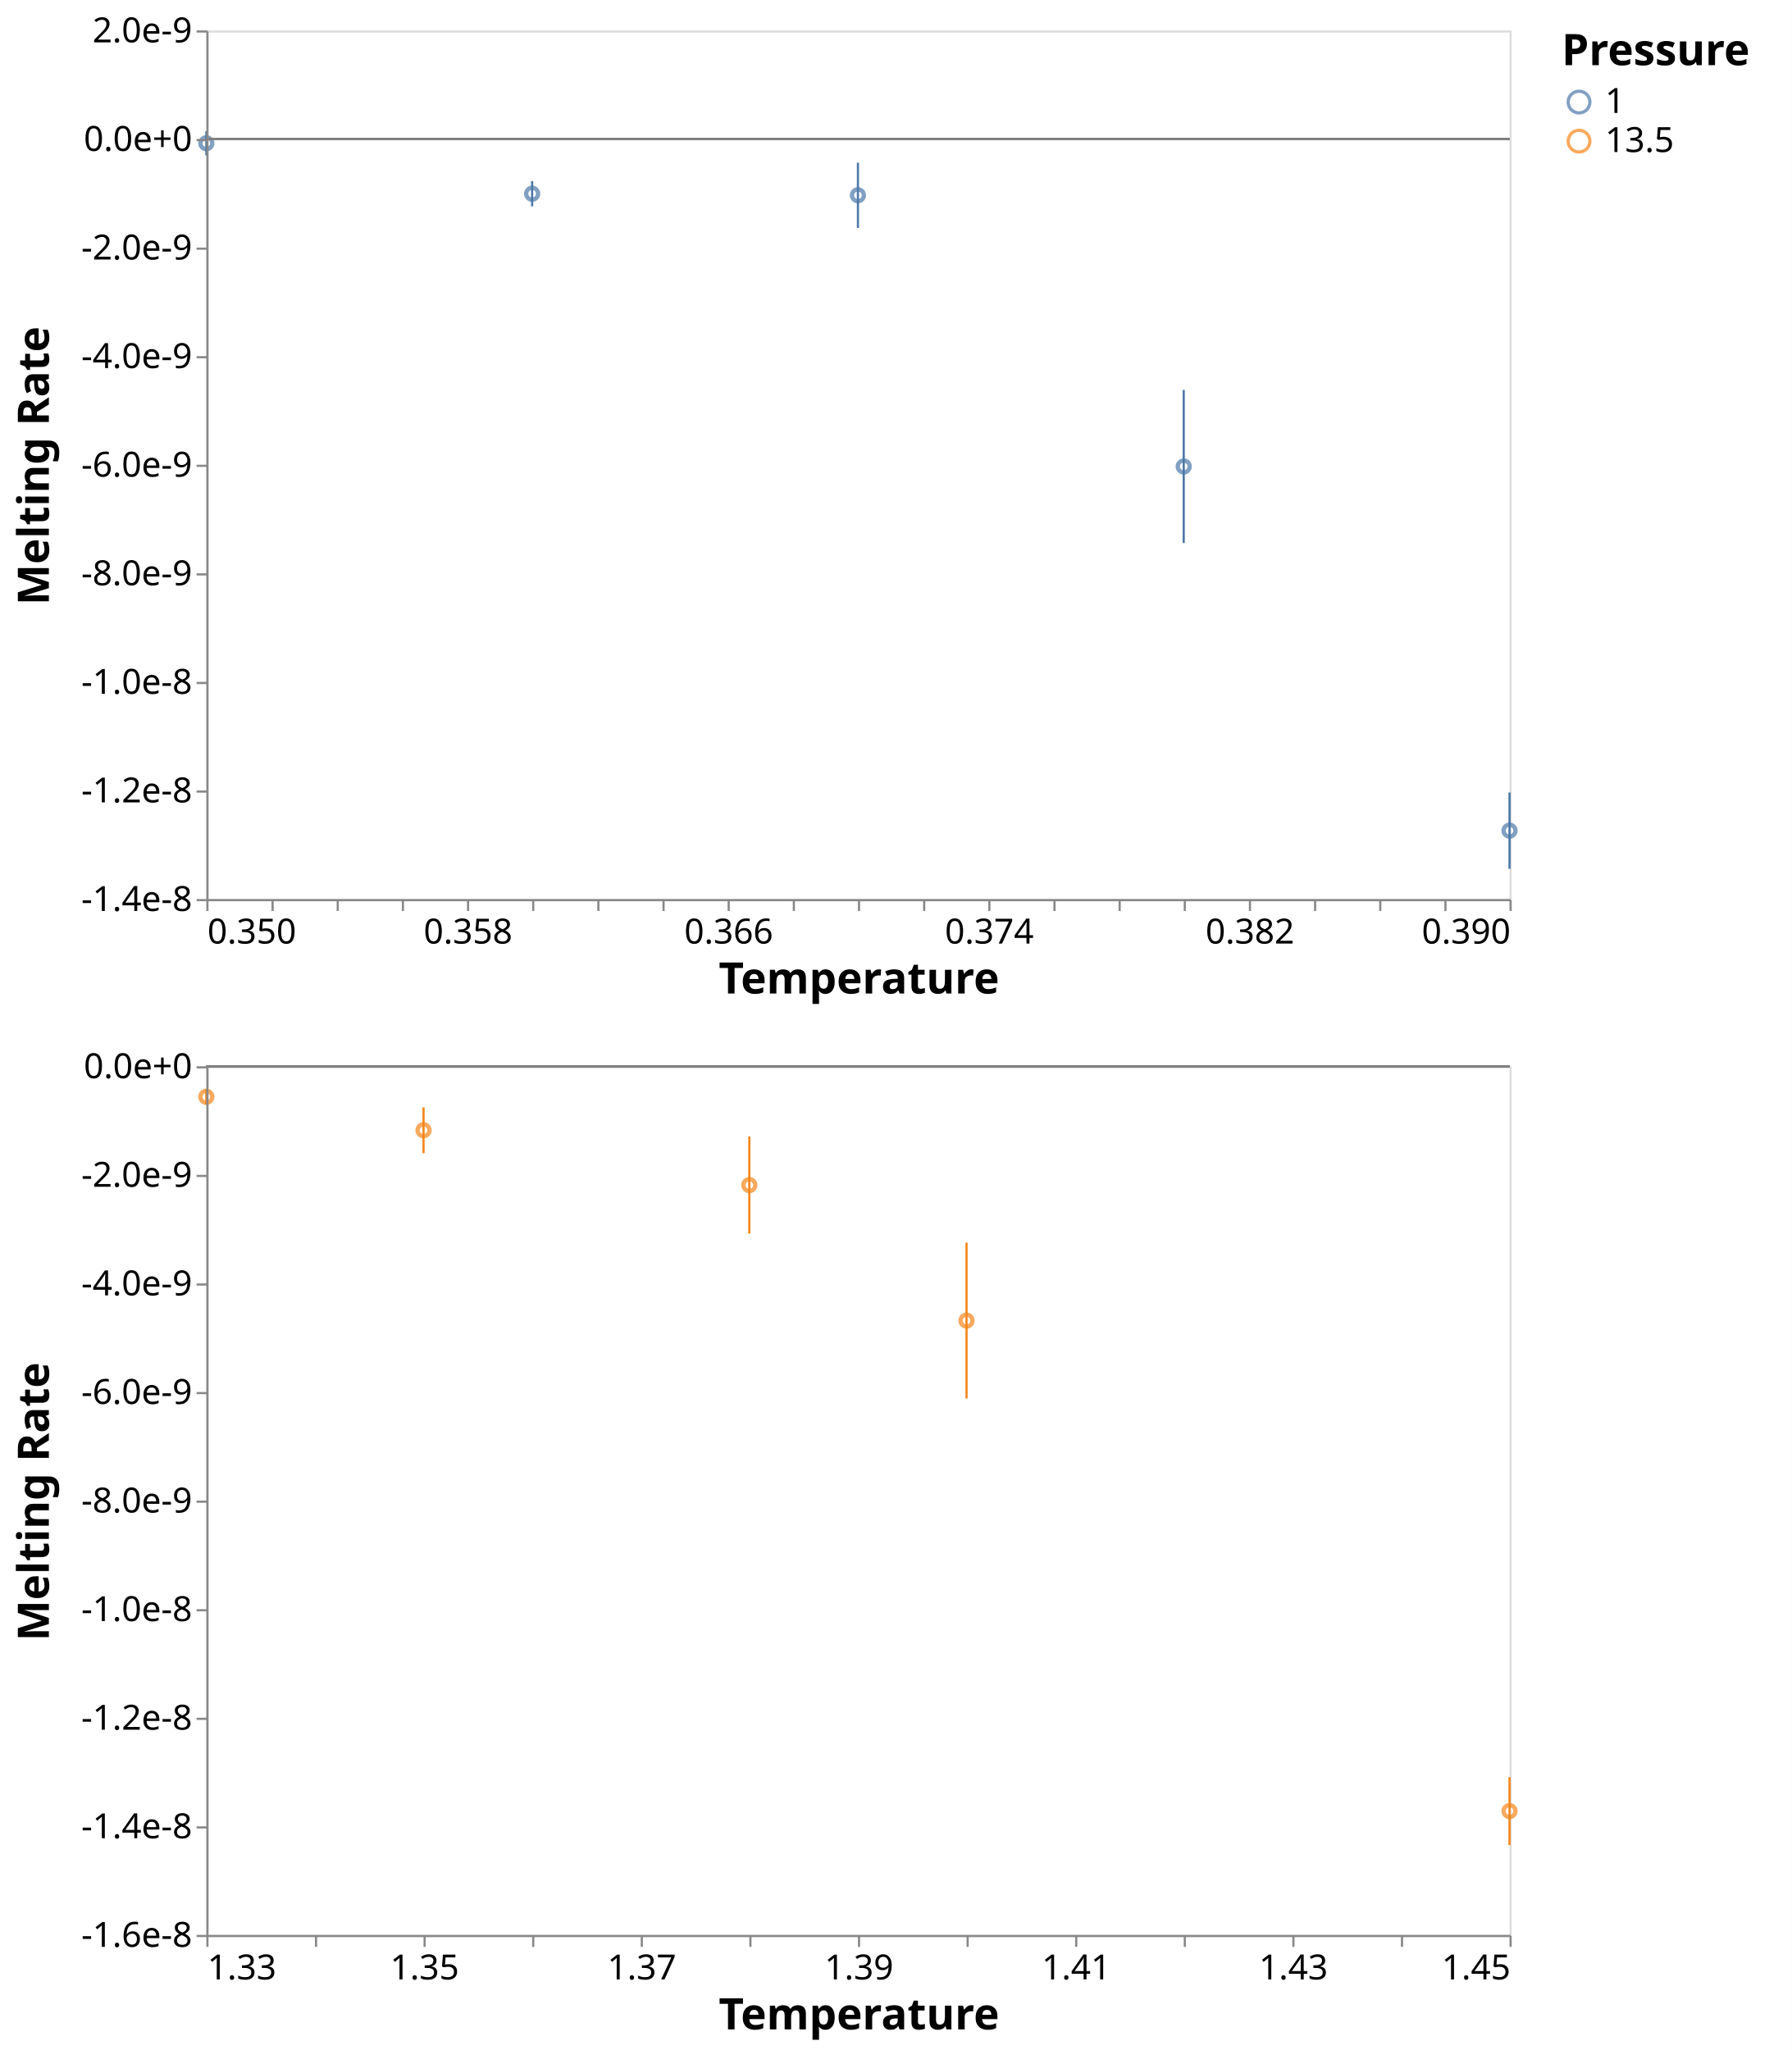
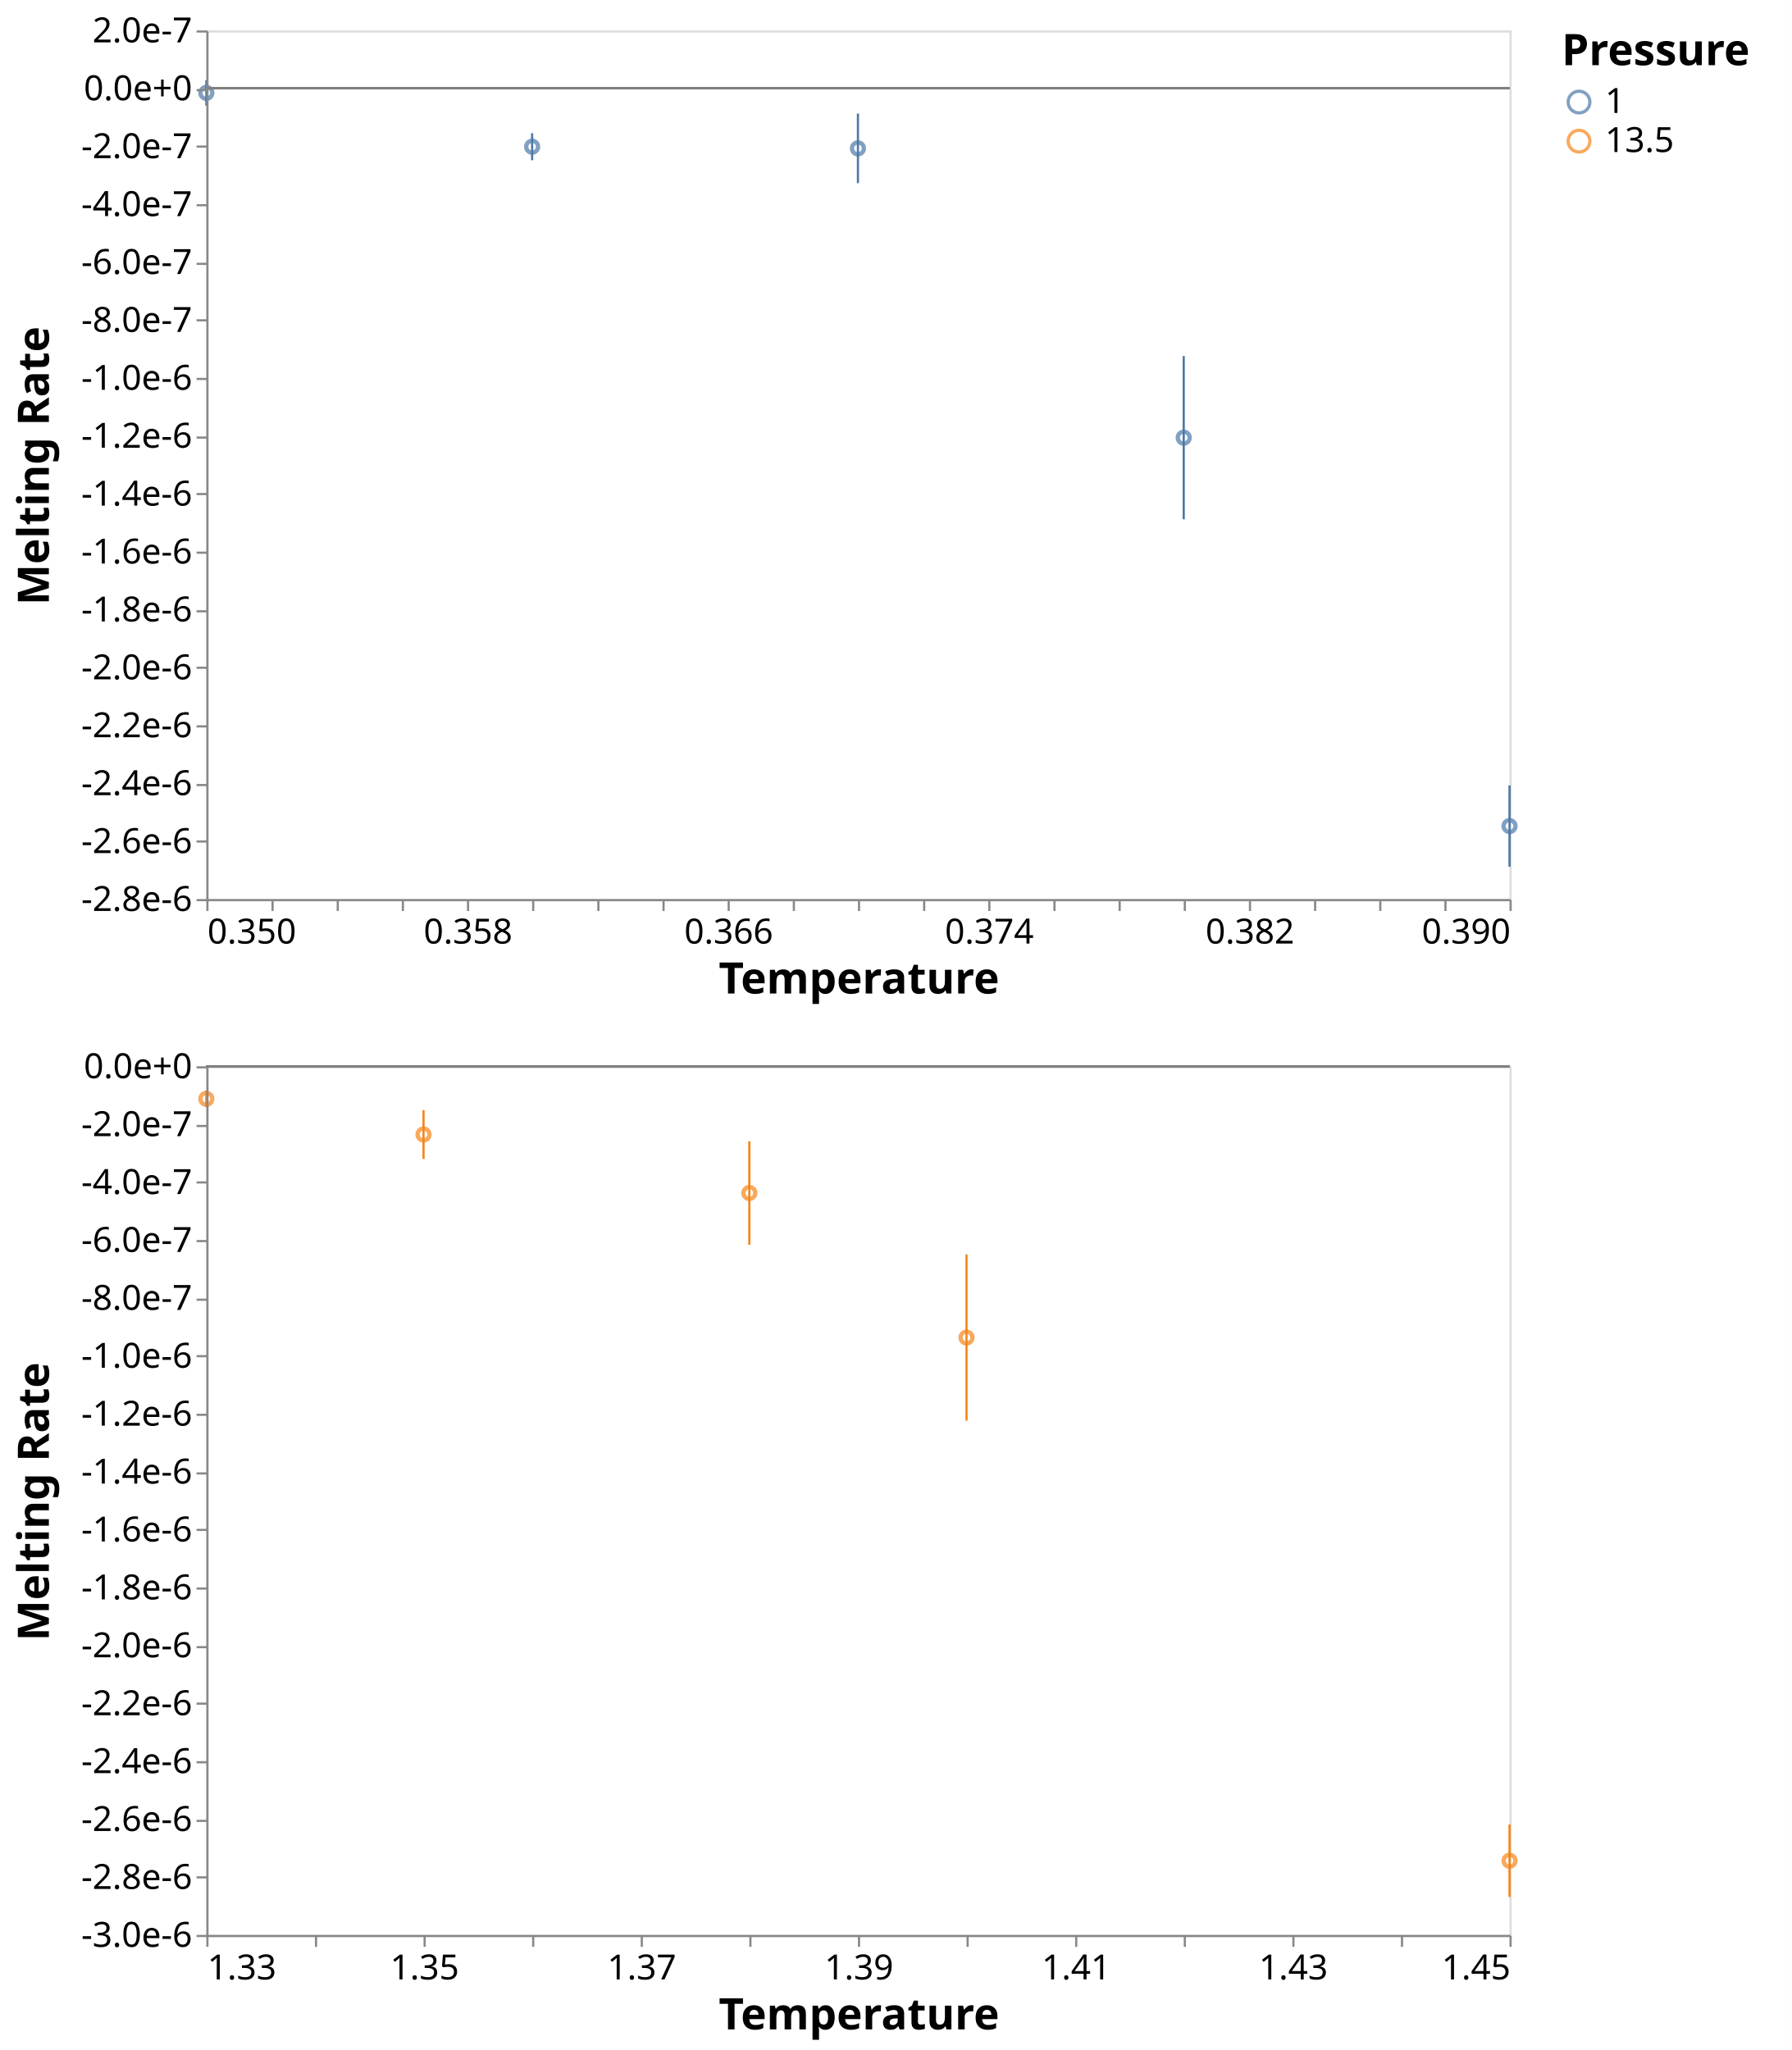
<svg xmlns="http://www.w3.org/2000/svg" class="marks" width="825" height="944" viewBox="0 0 825 944" version="1.1">
  <rect width="825" height="944" style="fill: white;" />
  <g transform="translate(95,14)">
    <g class="mark-group role-frame root">
      <g transform="translate(0,0)">
        <path class="background" d="M0,0h600v0h-600Z" style="fill: none;" />
        <g>
          <g class="mark-group role-scope concat_0_group">
            <g transform="translate(0,0)">
              <path class="background" d="M0.5,0.5h600v400h-600Z" style="fill: none; stroke: #ddd;" />
              <g>
                <g class="mark-symbol role-mark concat_0_layer_0_layer_0_marks">
-                   <path transform="translate(0,51.96238)" d="M2.739,0A2.739,2.739,0,1,1,-2.739,0A2.739,2.739,0,1,1,2.739,0" style="fill: none; stroke: #4c78a8; stroke-width: 2; opacity: 0.7;" />
-                   <path transform="translate(150,75.21216)" d="M2.739,0A2.739,2.739,0,1,1,-2.739,0A2.739,2.739,0,1,1,2.739,0" style="fill: none; stroke: #4c78a8; stroke-width: 2; opacity: 0.7;" />
-                   <path transform="translate(300,75.92134)" d="M2.739,0A2.739,2.739,0,1,1,-2.739,0A2.739,2.739,0,1,1,2.739,0" style="fill: none; stroke: #4c78a8; stroke-width: 2; opacity: 0.7;" />
-                   <path transform="translate(450,200.8178)" d="M2.739,0A2.739,2.739,0,1,1,-2.739,0A2.739,2.739,0,1,1,2.739,0" style="fill: none; stroke: #4c78a8; stroke-width: 2; opacity: 0.7;" />
-                   <path transform="translate(600,368.4987)" d="M2.739,0A2.739,2.739,0,1,1,-2.739,0A2.739,2.739,0,1,1,2.739,0" style="fill: none; stroke: #4c78a8; stroke-width: 2; opacity: 0.7;" />
+                   <path transform="translate(0,28.75988)" d="M2.739,0A2.739,2.739,0,1,1,-2.739,0A2.739,2.739,0,1,1,2.739,0" style="fill: none; stroke: #4c78a8; stroke-width: 2; opacity: 0.7;" />
+                   <path transform="translate(150,53.55964)" d="M2.739,0A2.739,2.739,0,1,1,-2.739,0A2.739,2.739,0,1,1,2.739,0" style="fill: none; stroke: #4c78a8; stroke-width: 2; opacity: 0.7;" />
+                   <path transform="translate(300,54.3161)" d="M2.739,0A2.739,2.739,0,1,1,-2.739,0A2.739,2.739,0,1,1,2.739,0" style="fill: none; stroke: #4c78a8; stroke-width: 2; opacity: 0.7;" />
+                   <path transform="translate(450,187.5389)" d="M2.739,0A2.739,2.739,0,1,1,-2.739,0A2.739,2.739,0,1,1,2.739,0" style="fill: none; stroke: #4c78a8; stroke-width: 2; opacity: 0.7;" />
+                   <path transform="translate(600,366.3986)" d="M2.739,0A2.739,2.739,0,1,1,-2.739,0A2.739,2.739,0,1,1,2.739,0" style="fill: none; stroke: #4c78a8; stroke-width: 2; opacity: 0.7;" />
                </g>
                <g class="mark-rule role-mark concat_0_layer_0_layer_1_marks">
-                   <line transform="translate(0,57.49983)" x2="0" y2="-11.075" style="fill: none; stroke: #4c78a8;" />
-                   <line transform="translate(150,81.04032)" x2="0" y2="-11.656" style="fill: none; stroke: #4c78a8;" />
-                   <line transform="translate(300,90.94197)" x2="0" y2="-30.041" style="fill: none; stroke: #4c78a8;" />
-                   <line transform="translate(450,236.063)" x2="0" y2="-70.49" style="fill: none; stroke: #4c78a8;" />
-                   <line transform="translate(600,386.0578)" x2="0" y2="-35.118" style="fill: none; stroke: #4c78a8;" />
+                   <line transform="translate(0,34.66648)" x2="0" y2="-11.813" style="fill: none; stroke: #4c78a8;" />
+                   <line transform="translate(150,59.77634)" x2="0" y2="-12.433" style="fill: none; stroke: #4c78a8;" />
+                   <line transform="translate(300,70.3381)" x2="0" y2="-32.044" style="fill: none; stroke: #4c78a8;" />
+                   <line transform="translate(450,225.1339)" x2="0" y2="-75.19" style="fill: none; stroke: #4c78a8;" />
+                   <line transform="translate(600,385.1283)" x2="0" y2="-37.459" style="fill: none; stroke: #4c78a8;" />
                </g>
                <g class="mark-rule role-mark concat_0_layer_1_marks">
-                   <line transform="translate(0,50)" x2="600" y2="0" style="fill: none; stroke: grey;" />
-                   <line transform="translate(0,50)" x2="600" y2="0" style="fill: none; stroke: grey;" />
-                   <line transform="translate(0,50)" x2="600" y2="0" style="fill: none; stroke: grey;" />
-                   <line transform="translate(0,50)" x2="600" y2="0" style="fill: none; stroke: grey;" />
-                   <line transform="translate(0,50)" x2="600" y2="0" style="fill: none; stroke: grey;" />
+                   <line transform="translate(0,26.66667)" x2="600" y2="0" style="fill: none; stroke: grey;" />
+                   <line transform="translate(0,26.66667)" x2="600" y2="0" style="fill: none; stroke: grey;" />
+                   <line transform="translate(0,26.66667)" x2="600" y2="0" style="fill: none; stroke: grey;" />
+                   <line transform="translate(0,26.66667)" x2="600" y2="0" style="fill: none; stroke: grey;" />
+                   <line transform="translate(0,26.66667)" x2="600" y2="0" style="fill: none; stroke: grey;" />
                </g>
                <g class="mark-group role-axis">
                  <g transform="translate(0.5,400.5)">
                    <path class="background" d="M0,0h0v0h0Z" style="pointer-events: none; fill: none;" />
                    <g>
                      <g class="mark-rule role-axis-tick" style="pointer-events: none;">
                        <line transform="translate(0,0)" x2="0" y2="5" style="fill: none; stroke: #888; stroke-width: 1; opacity: 1;" />
                        <line transform="translate(30,0)" x2="0" y2="5" style="fill: none; stroke: #888; stroke-width: 1; opacity: 1;" />
                        <line transform="translate(60,0)" x2="0" y2="5" style="fill: none; stroke: #888; stroke-width: 1; opacity: 1;" />
                        <line transform="translate(90,0)" x2="0" y2="5" style="fill: none; stroke: #888; stroke-width: 1; opacity: 1;" />
                        <line transform="translate(120,0)" x2="0" y2="5" style="fill: none; stroke: #888; stroke-width: 1; opacity: 1;" />
                        <line transform="translate(150,0)" x2="0" y2="5" style="fill: none; stroke: #888; stroke-width: 1; opacity: 1;" />
                        <line transform="translate(180,0)" x2="0" y2="5" style="fill: none; stroke: #888; stroke-width: 1; opacity: 1;" />
                        <line transform="translate(210,0)" x2="0" y2="5" style="fill: none; stroke: #888; stroke-width: 1; opacity: 1;" />
                        <line transform="translate(240,0)" x2="0" y2="5" style="fill: none; stroke: #888; stroke-width: 1; opacity: 1;" />
                        <line transform="translate(270,0)" x2="0" y2="5" style="fill: none; stroke: #888; stroke-width: 1; opacity: 1;" />
                        <line transform="translate(300,0)" x2="0" y2="5" style="fill: none; stroke: #888; stroke-width: 1; opacity: 1;" />
                        <line transform="translate(330,0)" x2="0" y2="5" style="fill: none; stroke: #888; stroke-width: 1; opacity: 1;" />
                        <line transform="translate(360,0)" x2="0" y2="5" style="fill: none; stroke: #888; stroke-width: 1; opacity: 1;" />
                        <line transform="translate(390,0)" x2="0" y2="5" style="fill: none; stroke: #888; stroke-width: 1; opacity: 1;" />
                        <line transform="translate(420,0)" x2="0" y2="5" style="fill: none; stroke: #888; stroke-width: 1; opacity: 1;" />
                        <line transform="translate(450,0)" x2="0" y2="5" style="fill: none; stroke: #888; stroke-width: 1; opacity: 1;" />
                        <line transform="translate(480,0)" x2="0" y2="5" style="fill: none; stroke: #888; stroke-width: 1; opacity: 1;" />
                        <line transform="translate(510,0)" x2="0" y2="5" style="fill: none; stroke: #888; stroke-width: 1; opacity: 1;" />
                        <line transform="translate(540,0)" x2="0" y2="5" style="fill: none; stroke: #888; stroke-width: 1; opacity: 1;" />
                        <line transform="translate(570,0)" x2="0" y2="5" style="fill: none; stroke: #888; stroke-width: 1; opacity: 1;" />
                        <line transform="translate(600,0)" x2="0" y2="5" style="fill: none; stroke: #888; stroke-width: 1; opacity: 1;" />
                      </g>
                      <g class="mark-text role-axis-label" style="pointer-events: none;">
                        <text text-anchor="start" transform="translate(0,20)" style="font-family: sans-serif; font-size: 16px; fill: #000; opacity: 1;">0.350</text>
                        <text text-anchor="middle" transform="translate(30,20)" style="font-family: sans-serif; font-size: 16px; fill: #000; opacity: 0;">0.352</text>
                        <text text-anchor="middle" transform="translate(60,20)" style="font-family: sans-serif; font-size: 16px; fill: #000; opacity: 0;">0.354</text>
                        <text text-anchor="middle" transform="translate(90,20)" style="font-family: sans-serif; font-size: 16px; fill: #000; opacity: 0;">0.356</text>
                        <text text-anchor="middle" transform="translate(120,20)" style="font-family: sans-serif; font-size: 16px; fill: #000; opacity: 1;">0.358</text>
                        <text text-anchor="middle" transform="translate(150,20)" style="font-family: sans-serif; font-size: 16px; fill: #000; opacity: 0;">0.360</text>
                        <text text-anchor="middle" transform="translate(180,20)" style="font-family: sans-serif; font-size: 16px; fill: #000; opacity: 0;">0.362</text>
                        <text text-anchor="middle" transform="translate(210,20)" style="font-family: sans-serif; font-size: 16px; fill: #000; opacity: 0;">0.364</text>
                        <text text-anchor="middle" transform="translate(240,20)" style="font-family: sans-serif; font-size: 16px; fill: #000; opacity: 1;">0.366</text>
                        <text text-anchor="middle" transform="translate(270,20)" style="font-family: sans-serif; font-size: 16px; fill: #000; opacity: 0;">0.368</text>
                        <text text-anchor="middle" transform="translate(300,20)" style="font-family: sans-serif; font-size: 16px; fill: #000; opacity: 0;">0.370</text>
                        <text text-anchor="middle" transform="translate(330,20)" style="font-family: sans-serif; font-size: 16px; fill: #000; opacity: 0;">0.372</text>
                        <text text-anchor="middle" transform="translate(360,20)" style="font-family: sans-serif; font-size: 16px; fill: #000; opacity: 1;">0.374</text>
                        <text text-anchor="middle" transform="translate(390,20)" style="font-family: sans-serif; font-size: 16px; fill: #000; opacity: 0;">0.376</text>
                        <text text-anchor="middle" transform="translate(420,20)" style="font-family: sans-serif; font-size: 16px; fill: #000; opacity: 0;">0.378</text>
                        <text text-anchor="middle" transform="translate(450,20)" style="font-family: sans-serif; font-size: 16px; fill: #000; opacity: 0;">0.380</text>
                        <text text-anchor="middle" transform="translate(480,20)" style="font-family: sans-serif; font-size: 16px; fill: #000; opacity: 1;">0.382</text>
                        <text text-anchor="middle" transform="translate(510,20)" style="font-family: sans-serif; font-size: 16px; fill: #000; opacity: 0;">0.384</text>
                        <text text-anchor="middle" transform="translate(540,20)" style="font-family: sans-serif; font-size: 16px; fill: #000; opacity: 0;">0.386</text>
                        <text text-anchor="middle" transform="translate(570,20)" style="font-family: sans-serif; font-size: 16px; fill: #000; opacity: 0;">0.388</text>
                        <text text-anchor="end" transform="translate(600,20)" style="font-family: sans-serif; font-size: 16px; fill: #000; opacity: 1;">0.390</text>
                      </g>
                      <g class="mark-rule role-axis-domain" style="pointer-events: none;">
                        <line transform="translate(0,0)" x2="600" y2="0" style="fill: none; stroke: #888; stroke-width: 1; opacity: 1;" />
                      </g>
                      <g class="mark-text role-axis-title" style="pointer-events: none;">
                        <text text-anchor="middle" transform="translate(300,43)" style="font-family: sans-serif; font-size: 20px; font-weight: bold; fill: #000; opacity: 1;">Temperature</text>
                      </g>
                    </g>
                  </g>
                </g>
                <g class="mark-group role-axis">
                  <g transform="translate(0.5,0.5)">
                    <path class="background" d="M0,0h0v0h0Z" style="pointer-events: none; fill: none;" />
                    <g>
                      <g class="mark-rule role-axis-tick" style="pointer-events: none;">
                        <line transform="translate(0,400)" x2="-5" y2="0" style="fill: none; stroke: #888; stroke-width: 1; opacity: 1;" />
-                         <line transform="translate(0,350)" x2="-5" y2="0" style="fill: none; stroke: #888; stroke-width: 1; opacity: 1;" />
-                         <line transform="translate(0,300)" x2="-5" y2="0" style="fill: none; stroke: #888; stroke-width: 1; opacity: 1;" />
-                         <line transform="translate(0,250)" x2="-5" y2="0" style="fill: none; stroke: #888; stroke-width: 1; opacity: 1;" />
-                         <line transform="translate(0,200)" x2="-5" y2="0" style="fill: none; stroke: #888; stroke-width: 1; opacity: 1;" />
-                         <line transform="translate(0,150)" x2="-5" y2="0" style="fill: none; stroke: #888; stroke-width: 1; opacity: 1;" />
-                         <line transform="translate(0,100)" x2="-5" y2="0" style="fill: none; stroke: #888; stroke-width: 1; opacity: 1;" />
-                         <line transform="translate(0,50)" x2="-5" y2="0" style="fill: none; stroke: #888; stroke-width: 1; opacity: 1;" />
+                         <line transform="translate(0,373)" x2="-5" y2="0" style="fill: none; stroke: #888; stroke-width: 1; opacity: 1;" />
+                         <line transform="translate(0,347)" x2="-5" y2="0" style="fill: none; stroke: #888; stroke-width: 1; opacity: 1;" />
+                         <line transform="translate(0,320)" x2="-5" y2="0" style="fill: none; stroke: #888; stroke-width: 1; opacity: 1;" />
+                         <line transform="translate(0,293)" x2="-5" y2="0" style="fill: none; stroke: #888; stroke-width: 1; opacity: 1;" />
+                         <line transform="translate(0,267)" x2="-5" y2="0" style="fill: none; stroke: #888; stroke-width: 1; opacity: 1;" />
+                         <line transform="translate(0,240)" x2="-5" y2="0" style="fill: none; stroke: #888; stroke-width: 1; opacity: 1;" />
+                         <line transform="translate(0,213)" x2="-5" y2="0" style="fill: none; stroke: #888; stroke-width: 1; opacity: 1;" />
+                         <line transform="translate(0,187)" x2="-5" y2="0" style="fill: none; stroke: #888; stroke-width: 1; opacity: 1;" />
+                         <line transform="translate(0,160)" x2="-5" y2="0" style="fill: none; stroke: #888; stroke-width: 1; opacity: 1;" />
+                         <line transform="translate(0,133)" x2="-5" y2="0" style="fill: none; stroke: #888; stroke-width: 1; opacity: 1;" />
+                         <line transform="translate(0,107)" x2="-5" y2="0" style="fill: none; stroke: #888; stroke-width: 1; opacity: 1;" />
+                         <line transform="translate(0,80)" x2="-5" y2="0" style="fill: none; stroke: #888; stroke-width: 1; opacity: 1;" />
+                         <line transform="translate(0,53)" x2="-5" y2="0" style="fill: none; stroke: #888; stroke-width: 1; opacity: 1;" />
+                         <line transform="translate(0,27)" x2="-5" y2="0" style="fill: none; stroke: #888; stroke-width: 1; opacity: 1;" />
                        <line transform="translate(0,0)" x2="-5" y2="0" style="fill: none; stroke: #888; stroke-width: 1; opacity: 1;" />
                      </g>
                      <g class="mark-text role-axis-label" style="pointer-events: none;">
-                         <text text-anchor="end" transform="translate(-7,405)" style="font-family: sans-serif; font-size: 16px; fill: #000; opacity: 1;">-1.4e-8</text>
-                         <text text-anchor="end" transform="translate(-7,355)" style="font-family: sans-serif; font-size: 16px; fill: #000; opacity: 1;">-1.2e-8</text>
-                         <text text-anchor="end" transform="translate(-7,305)" style="font-family: sans-serif; font-size: 16px; fill: #000; opacity: 1;">-1.0e-8</text>
-                         <text text-anchor="end" transform="translate(-7,255)" style="font-family: sans-serif; font-size: 16px; fill: #000; opacity: 1;">-8.0e-9</text>
-                         <text text-anchor="end" transform="translate(-7,205)" style="font-family: sans-serif; font-size: 16px; fill: #000; opacity: 1;">-6.0e-9</text>
-                         <text text-anchor="end" transform="translate(-7,155)" style="font-family: sans-serif; font-size: 16px; fill: #000; opacity: 1;">-4.0e-9</text>
-                         <text text-anchor="end" transform="translate(-7,105)" style="font-family: sans-serif; font-size: 16px; fill: #000; opacity: 1;">-2.0e-9</text>
-                         <text text-anchor="end" transform="translate(-7,55)" style="font-family: sans-serif; font-size: 16px; fill: #000; opacity: 1;">0.0e+0</text>
-                         <text text-anchor="end" transform="translate(-7,5)" style="font-family: sans-serif; font-size: 16px; fill: #000; opacity: 1;">2.0e-9</text>
+                         <text text-anchor="end" transform="translate(-7,405)" style="font-family: sans-serif; font-size: 16px; fill: #000; opacity: 1;">-2.8e-6</text>
+                         <text text-anchor="end" transform="translate(-7,378.3333)" style="font-family: sans-serif; font-size: 16px; fill: #000; opacity: 1;">-2.6e-6</text>
+                         <text text-anchor="end" transform="translate(-7,351.6667)" style="font-family: sans-serif; font-size: 16px; fill: #000; opacity: 1;">-2.4e-6</text>
+                         <text text-anchor="end" transform="translate(-7,325)" style="font-family: sans-serif; font-size: 16px; fill: #000; opacity: 1;">-2.2e-6</text>
+                         <text text-anchor="end" transform="translate(-7,298.3333)" style="font-family: sans-serif; font-size: 16px; fill: #000; opacity: 1;">-2.0e-6</text>
+                         <text text-anchor="end" transform="translate(-7,271.6667)" style="font-family: sans-serif; font-size: 16px; fill: #000; opacity: 1;">-1.8e-6</text>
+                         <text text-anchor="end" transform="translate(-7,245)" style="font-family: sans-serif; font-size: 16px; fill: #000; opacity: 1;">-1.6e-6</text>
+                         <text text-anchor="end" transform="translate(-7,218.3333)" style="font-family: sans-serif; font-size: 16px; fill: #000; opacity: 1;">-1.4e-6</text>
+                         <text text-anchor="end" transform="translate(-7,191.6667)" style="font-family: sans-serif; font-size: 16px; fill: #000; opacity: 1;">-1.2e-6</text>
+                         <text text-anchor="end" transform="translate(-7,165)" style="font-family: sans-serif; font-size: 16px; fill: #000; opacity: 1;">-1.0e-6</text>
+                         <text text-anchor="end" transform="translate(-7,138.3333)" style="font-family: sans-serif; font-size: 16px; fill: #000; opacity: 1;">-8.0e-7</text>
+                         <text text-anchor="end" transform="translate(-7,111.6667)" style="font-family: sans-serif; font-size: 16px; fill: #000; opacity: 1;">-6.0e-7</text>
+                         <text text-anchor="end" transform="translate(-7,85)" style="font-family: sans-serif; font-size: 16px; fill: #000; opacity: 1;">-4.0e-7</text>
+                         <text text-anchor="end" transform="translate(-7,58.33333)" style="font-family: sans-serif; font-size: 16px; fill: #000; opacity: 1;">-2.0e-7</text>
+                         <text text-anchor="end" transform="translate(-7,31.66667)" style="font-family: sans-serif; font-size: 16px; fill: #000; opacity: 1;">0.0e+0</text>
+                         <text text-anchor="end" transform="translate(-7,5)" style="font-family: sans-serif; font-size: 16px; fill: #000; opacity: 1;">2.0e-7</text>
                      </g>
                      <g class="mark-rule role-axis-domain" style="pointer-events: none;">
                        <line transform="translate(0,400)" x2="0" y2="-400" style="fill: none; stroke: #888; stroke-width: 1; opacity: 1;" />
                      </g>
                      <g class="mark-text role-axis-title" style="pointer-events: none;">
                        <text text-anchor="middle" transform="translate(-69,200) rotate(-90) translate(0,-4)" style="font-family: sans-serif; font-size: 20px; font-weight: bold; fill: #000; opacity: 1;">Melting Rate</text>
                      </g>
                    </g>
                  </g>
                </g>
              </g>
            </g>
          </g>
          <g class="mark-group role-scope concat_1_group">
            <g transform="translate(0,477)">
              <path class="background" d="M0.5,0.5h600v400h-600Z" style="fill: none; stroke: #ddd;" />
              <g>
                <g class="mark-symbol role-mark concat_1_layer_0_layer_0_marks">
-                   <path transform="translate(0,14.06786)" d="M2.739,0A2.739,2.739,0,1,1,-2.739,0A2.739,2.739,0,1,1,2.739,0" style="fill: none; stroke: #f58518; stroke-width: 2; opacity: 0.7;" />
-                   <path transform="translate(100,29.46111)" d="M2.739,0A2.739,2.739,0,1,1,-2.739,0A2.739,2.739,0,1,1,2.739,0" style="fill: none; stroke: #f58518; stroke-width: 2; opacity: 0.7;" />
-                   <path transform="translate(250,54.71362)" d="M2.739,0A2.739,2.739,0,1,1,-2.739,0A2.739,2.739,0,1,1,2.739,0" style="fill: none; stroke: #f58518; stroke-width: 2; opacity: 0.7;" />
-                   <path transform="translate(350,117.1118)" d="M2.739,0A2.739,2.739,0,1,1,-2.739,0A2.739,2.739,0,1,1,2.739,0" style="fill: none; stroke: #f58518; stroke-width: 2; opacity: 0.7;" />
-                   <path transform="translate(600,342.9796)" d="M2.739,0A2.739,2.739,0,1,1,-2.739,0A2.739,2.739,0,1,1,2.739,0" style="fill: none; stroke: #f58518; stroke-width: 2; opacity: 0.7;" />
+                   <path transform="translate(0,15.00572)" d="M2.739,0A2.739,2.739,0,1,1,-2.739,0A2.739,2.739,0,1,1,2.739,0" style="fill: none; stroke: #f58518; stroke-width: 2; opacity: 0.7;" />
+                   <path transform="translate(100,31.42519)" d="M2.739,0A2.739,2.739,0,1,1,-2.739,0A2.739,2.739,0,1,1,2.739,0" style="fill: none; stroke: #f58518; stroke-width: 2; opacity: 0.7;" />
+                   <path transform="translate(250,58.3612)" d="M2.739,0A2.739,2.739,0,1,1,-2.739,0A2.739,2.739,0,1,1,2.739,0" style="fill: none; stroke: #f58518; stroke-width: 2; opacity: 0.7;" />
+                   <path transform="translate(350,124.9192)" d="M2.739,0A2.739,2.739,0,1,1,-2.739,0A2.739,2.739,0,1,1,2.739,0" style="fill: none; stroke: #f58518; stroke-width: 2; opacity: 0.7;" />
+                   <path transform="translate(600,365.8449)" d="M2.739,0A2.739,2.739,0,1,1,-2.739,0A2.739,2.739,0,1,1,2.739,0" style="fill: none; stroke: #f58518; stroke-width: 2; opacity: 0.7;" />
                </g>
                <g class="mark-rule role-mark concat_1_layer_0_layer_1_marks">
-                   <line transform="translate(0,17.63997)" x2="0" y2="-7.144" style="fill: none; stroke: #f58518;" />
-                   <line transform="translate(100,40.00706)" x2="0" y2="-21.092" style="fill: none; stroke: #f58518;" />
-                   <line transform="translate(250,77.05585)" x2="0" y2="-44.684" style="fill: none; stroke: #f58518;" />
-                   <line transform="translate(350,152.9948)" x2="0" y2="-71.766" style="fill: none; stroke: #f58518;" />
-                   <line transform="translate(600,358.6024)" x2="0" y2="-31.246" style="fill: none; stroke: #f58518;" />
+                   <line transform="translate(0,18.81596)" x2="0" y2="-7.62" style="fill: none; stroke: #f58518;" />
+                   <line transform="translate(100,42.6742)" x2="0" y2="-22.498" style="fill: none; stroke: #f58518;" />
+                   <line transform="translate(250,82.1929)" x2="0" y2="-47.663" style="fill: none; stroke: #f58518;" />
+                   <line transform="translate(350,163.1945)" x2="0" y2="-76.55" style="fill: none; stroke: #f58518;" />
+                   <line transform="translate(600,382.5092)" x2="0" y2="-33.329" style="fill: none; stroke: #f58518;" />
                </g>
                <g class="mark-rule role-mark concat_1_layer_1_marks">
                  <line transform="translate(0,0)" x2="600" y2="0" style="fill: none; stroke: grey;" />
                  <line transform="translate(0,0)" x2="600" y2="0" style="fill: none; stroke: grey;" />
                  <line transform="translate(0,0)" x2="600" y2="0" style="fill: none; stroke: grey;" />
                  <line transform="translate(0,0)" x2="600" y2="0" style="fill: none; stroke: grey;" />
                  <line transform="translate(0,0)" x2="600" y2="0" style="fill: none; stroke: grey;" />
                </g>
                <g class="mark-group role-axis">
                  <g transform="translate(0.5,400.5)">
                    <path class="background" d="M0,0h0v0h0Z" style="pointer-events: none; fill: none;" />
                    <g>
                      <g class="mark-rule role-axis-tick" style="pointer-events: none;">
                        <line transform="translate(0,0)" x2="0" y2="5" style="fill: none; stroke: #888; stroke-width: 1; opacity: 1;" />
                        <line transform="translate(50,0)" x2="0" y2="5" style="fill: none; stroke: #888; stroke-width: 1; opacity: 1;" />
                        <line transform="translate(100,0)" x2="0" y2="5" style="fill: none; stroke: #888; stroke-width: 1; opacity: 1;" />
                        <line transform="translate(150,0)" x2="0" y2="5" style="fill: none; stroke: #888; stroke-width: 1; opacity: 1;" />
                        <line transform="translate(200,0)" x2="0" y2="5" style="fill: none; stroke: #888; stroke-width: 1; opacity: 1;" />
                        <line transform="translate(250,0)" x2="0" y2="5" style="fill: none; stroke: #888; stroke-width: 1; opacity: 1;" />
                        <line transform="translate(300,0)" x2="0" y2="5" style="fill: none; stroke: #888; stroke-width: 1; opacity: 1;" />
                        <line transform="translate(350,0)" x2="0" y2="5" style="fill: none; stroke: #888; stroke-width: 1; opacity: 1;" />
                        <line transform="translate(400,0)" x2="0" y2="5" style="fill: none; stroke: #888; stroke-width: 1; opacity: 1;" />
                        <line transform="translate(450,0)" x2="0" y2="5" style="fill: none; stroke: #888; stroke-width: 1; opacity: 1;" />
                        <line transform="translate(500,0)" x2="0" y2="5" style="fill: none; stroke: #888; stroke-width: 1; opacity: 1;" />
                        <line transform="translate(550,0)" x2="0" y2="5" style="fill: none; stroke: #888; stroke-width: 1; opacity: 1;" />
                        <line transform="translate(600,0)" x2="0" y2="5" style="fill: none; stroke: #888; stroke-width: 1; opacity: 1;" />
                      </g>
                      <g class="mark-text role-axis-label" style="pointer-events: none;">
                        <text text-anchor="start" transform="translate(0,20)" style="font-family: sans-serif; font-size: 16px; fill: #000; opacity: 1;">1.33</text>
                        <text text-anchor="middle" transform="translate(50,20)" style="font-family: sans-serif; font-size: 16px; fill: #000; opacity: 0;">1.34</text>
                        <text text-anchor="middle" transform="translate(100,20)" style="font-family: sans-serif; font-size: 16px; fill: #000; opacity: 1;">1.35</text>
                        <text text-anchor="middle" transform="translate(150,20)" style="font-family: sans-serif; font-size: 16px; fill: #000; opacity: 0;">1.36</text>
                        <text text-anchor="middle" transform="translate(200,20)" style="font-family: sans-serif; font-size: 16px; fill: #000; opacity: 1;">1.37</text>
                        <text text-anchor="middle" transform="translate(250,20)" style="font-family: sans-serif; font-size: 16px; fill: #000; opacity: 0;">1.38</text>
                        <text text-anchor="middle" transform="translate(300,20)" style="font-family: sans-serif; font-size: 16px; fill: #000; opacity: 1;">1.39</text>
                        <text text-anchor="middle" transform="translate(350,20)" style="font-family: sans-serif; font-size: 16px; fill: #000; opacity: 0;">1.40</text>
                        <text text-anchor="middle" transform="translate(400,20)" style="font-family: sans-serif; font-size: 16px; fill: #000; opacity: 1;">1.41</text>
                        <text text-anchor="middle" transform="translate(450,20)" style="font-family: sans-serif; font-size: 16px; fill: #000; opacity: 0;">1.42</text>
                        <text text-anchor="middle" transform="translate(500,20)" style="font-family: sans-serif; font-size: 16px; fill: #000; opacity: 1;">1.43</text>
                        <text text-anchor="middle" transform="translate(550,20)" style="font-family: sans-serif; font-size: 16px; fill: #000; opacity: 0;">1.44</text>
                        <text text-anchor="end" transform="translate(600,20)" style="font-family: sans-serif; font-size: 16px; fill: #000; opacity: 1;">1.45</text>
                      </g>
                      <g class="mark-rule role-axis-domain" style="pointer-events: none;">
                        <line transform="translate(0,0)" x2="600" y2="0" style="fill: none; stroke: #888; stroke-width: 1; opacity: 1;" />
                      </g>
                      <g class="mark-text role-axis-title" style="pointer-events: none;">
                        <text text-anchor="middle" transform="translate(300,43)" style="font-family: sans-serif; font-size: 20px; font-weight: bold; fill: #000; opacity: 1;">Temperature</text>
                      </g>
                    </g>
                  </g>
                </g>
                <g class="mark-group role-axis">
                  <g transform="translate(0.5,0.5)">
                    <path class="background" d="M0,0h0v0h0Z" style="pointer-events: none; fill: none;" />
                    <g>
                      <g class="mark-rule role-axis-tick" style="pointer-events: none;">
                        <line transform="translate(0,400)" x2="-5" y2="0" style="fill: none; stroke: #888; stroke-width: 1; opacity: 1;" />
-                         <line transform="translate(0,350)" x2="-5" y2="0" style="fill: none; stroke: #888; stroke-width: 1; opacity: 1;" />
-                         <line transform="translate(0,300)" x2="-5" y2="0" style="fill: none; stroke: #888; stroke-width: 1; opacity: 1;" />
-                         <line transform="translate(0,250)" x2="-5" y2="0" style="fill: none; stroke: #888; stroke-width: 1; opacity: 1;" />
-                         <line transform="translate(0,200)" x2="-5" y2="0" style="fill: none; stroke: #888; stroke-width: 1; opacity: 1;" />
-                         <line transform="translate(0,150)" x2="-5" y2="0" style="fill: none; stroke: #888; stroke-width: 1; opacity: 1;" />
-                         <line transform="translate(0,100)" x2="-5" y2="0" style="fill: none; stroke: #888; stroke-width: 1; opacity: 1;" />
-                         <line transform="translate(0,50)" x2="-5" y2="0" style="fill: none; stroke: #888; stroke-width: 1; opacity: 1;" />
+                         <line transform="translate(0,373)" x2="-5" y2="0" style="fill: none; stroke: #888; stroke-width: 1; opacity: 1;" />
+                         <line transform="translate(0,347)" x2="-5" y2="0" style="fill: none; stroke: #888; stroke-width: 1; opacity: 1;" />
+                         <line transform="translate(0,320)" x2="-5" y2="0" style="fill: none; stroke: #888; stroke-width: 1; opacity: 1;" />
+                         <line transform="translate(0,293)" x2="-5" y2="0" style="fill: none; stroke: #888; stroke-width: 1; opacity: 1;" />
+                         <line transform="translate(0,267)" x2="-5" y2="0" style="fill: none; stroke: #888; stroke-width: 1; opacity: 1;" />
+                         <line transform="translate(0,240)" x2="-5" y2="0" style="fill: none; stroke: #888; stroke-width: 1; opacity: 1;" />
+                         <line transform="translate(0,213)" x2="-5" y2="0" style="fill: none; stroke: #888; stroke-width: 1; opacity: 1;" />
+                         <line transform="translate(0,187)" x2="-5" y2="0" style="fill: none; stroke: #888; stroke-width: 1; opacity: 1;" />
+                         <line transform="translate(0,160)" x2="-5" y2="0" style="fill: none; stroke: #888; stroke-width: 1; opacity: 1;" />
+                         <line transform="translate(0,133)" x2="-5" y2="0" style="fill: none; stroke: #888; stroke-width: 1; opacity: 1;" />
+                         <line transform="translate(0,107)" x2="-5" y2="0" style="fill: none; stroke: #888; stroke-width: 1; opacity: 1;" />
+                         <line transform="translate(0,80)" x2="-5" y2="0" style="fill: none; stroke: #888; stroke-width: 1; opacity: 1;" />
+                         <line transform="translate(0,53)" x2="-5" y2="0" style="fill: none; stroke: #888; stroke-width: 1; opacity: 1;" />
+                         <line transform="translate(0,27)" x2="-5" y2="0" style="fill: none; stroke: #888; stroke-width: 1; opacity: 1;" />
                        <line transform="translate(0,0)" x2="-5" y2="0" style="fill: none; stroke: #888; stroke-width: 1; opacity: 1;" />
                      </g>
                      <g class="mark-text role-axis-label" style="pointer-events: none;">
-                         <text text-anchor="end" transform="translate(-7,405)" style="font-family: sans-serif; font-size: 16px; fill: #000; opacity: 1;">-1.6e-8</text>
-                         <text text-anchor="end" transform="translate(-7,355)" style="font-family: sans-serif; font-size: 16px; fill: #000; opacity: 1;">-1.4e-8</text>
-                         <text text-anchor="end" transform="translate(-7,305)" style="font-family: sans-serif; font-size: 16px; fill: #000; opacity: 1;">-1.2e-8</text>
-                         <text text-anchor="end" transform="translate(-7,255)" style="font-family: sans-serif; font-size: 16px; fill: #000; opacity: 1;">-1.0e-8</text>
-                         <text text-anchor="end" transform="translate(-7,205)" style="font-family: sans-serif; font-size: 16px; fill: #000; opacity: 1;">-8.0e-9</text>
-                         <text text-anchor="end" transform="translate(-7,155)" style="font-family: sans-serif; font-size: 16px; fill: #000; opacity: 1;">-6.0e-9</text>
-                         <text text-anchor="end" transform="translate(-7,105)" style="font-family: sans-serif; font-size: 16px; fill: #000; opacity: 1;">-4.0e-9</text>
-                         <text text-anchor="end" transform="translate(-7,55)" style="font-family: sans-serif; font-size: 16px; fill: #000; opacity: 1;">-2.0e-9</text>
+                         <text text-anchor="end" transform="translate(-7,405)" style="font-family: sans-serif; font-size: 16px; fill: #000; opacity: 1;">-3.0e-6</text>
+                         <text text-anchor="end" transform="translate(-7,378.3333)" style="font-family: sans-serif; font-size: 16px; fill: #000; opacity: 1;">-2.8e-6</text>
+                         <text text-anchor="end" transform="translate(-7,351.6667)" style="font-family: sans-serif; font-size: 16px; fill: #000; opacity: 1;">-2.6e-6</text>
+                         <text text-anchor="end" transform="translate(-7,325)" style="font-family: sans-serif; font-size: 16px; fill: #000; opacity: 1;">-2.4e-6</text>
+                         <text text-anchor="end" transform="translate(-7,298.3333)" style="font-family: sans-serif; font-size: 16px; fill: #000; opacity: 1;">-2.2e-6</text>
+                         <text text-anchor="end" transform="translate(-7,271.6667)" style="font-family: sans-serif; font-size: 16px; fill: #000; opacity: 1;">-2.0e-6</text>
+                         <text text-anchor="end" transform="translate(-7,245)" style="font-family: sans-serif; font-size: 16px; fill: #000; opacity: 1;">-1.8e-6</text>
+                         <text text-anchor="end" transform="translate(-7,218.3333)" style="font-family: sans-serif; font-size: 16px; fill: #000; opacity: 1;">-1.6e-6</text>
+                         <text text-anchor="end" transform="translate(-7,191.6667)" style="font-family: sans-serif; font-size: 16px; fill: #000; opacity: 1;">-1.4e-6</text>
+                         <text text-anchor="end" transform="translate(-7,165)" style="font-family: sans-serif; font-size: 16px; fill: #000; opacity: 1;">-1.2e-6</text>
+                         <text text-anchor="end" transform="translate(-7,138.3333)" style="font-family: sans-serif; font-size: 16px; fill: #000; opacity: 1;">-1.0e-6</text>
+                         <text text-anchor="end" transform="translate(-7,111.6667)" style="font-family: sans-serif; font-size: 16px; fill: #000; opacity: 1;">-8.0e-7</text>
+                         <text text-anchor="end" transform="translate(-7,85)" style="font-family: sans-serif; font-size: 16px; fill: #000; opacity: 1;">-6.0e-7</text>
+                         <text text-anchor="end" transform="translate(-7,58.33333)" style="font-family: sans-serif; font-size: 16px; fill: #000; opacity: 1;">-4.0e-7</text>
+                         <text text-anchor="end" transform="translate(-7,31.66667)" style="font-family: sans-serif; font-size: 16px; fill: #000; opacity: 1;">-2.0e-7</text>
                        <text text-anchor="end" transform="translate(-7,5)" style="font-family: sans-serif; font-size: 16px; fill: #000; opacity: 1;">0.0e+0</text>
                      </g>
                      <g class="mark-rule role-axis-domain" style="pointer-events: none;">
                        <line transform="translate(0,400)" x2="0" y2="-400" style="fill: none; stroke: #888; stroke-width: 1; opacity: 1;" />
                      </g>
                      <g class="mark-text role-axis-title" style="pointer-events: none;">
                        <text text-anchor="middle" transform="translate(-69,200) rotate(-90) translate(0,-4)" style="font-family: sans-serif; font-size: 20px; font-weight: bold; fill: #000; opacity: 1;">Melting Rate</text>
                      </g>
                    </g>
                  </g>
                </g>
              </g>
            </g>
          </g>
          <g class="mark-group role-legend">
            <g transform="translate(624,0)">
              <path class="background" d="M0,0h101v59h-101Z" style="pointer-events: none; fill: none;" />
              <g>
                <g class="mark-group role-legend-entry">
                  <g transform="translate(0,25)">
                    <path class="background" d="M0,0h0v0h0Z" style="pointer-events: none; fill: none;" />
                    <g>
                      <g class="mark-group role-scope">
                        <g transform="translate(0,0)">
                          <path class="background" d="M0,0h55v16h-55Z" style="pointer-events: none; fill: none; opacity: 1;" />
                          <g>
                            <g class="mark-symbol role-legend-symbol" style="pointer-events: none;">
                              <path transform="translate(8,8)" d="M5,0A5,5,0,1,1,-5,0A5,5,0,1,1,5,0" style="fill: none; stroke: #4c78a8; stroke-width: 1.5; opacity: 0.7;" />
                            </g>
                            <g class="mark-text role-legend-label" style="pointer-events: none;">
                              <text text-anchor="start" transform="translate(20,13)" style="font-family: sans-serif; font-size: 16px; fill: #000; opacity: 1;">1</text>
                            </g>
                          </g>
                        </g>
                        <g transform="translate(0,18)">
                          <path class="background" d="M0,0h55v16h-55Z" style="pointer-events: none; fill: none; opacity: 1;" />
                          <g>
                            <g class="mark-symbol role-legend-symbol" style="pointer-events: none;">
                              <path transform="translate(8,8)" d="M5,0A5,5,0,1,1,-5,0A5,5,0,1,1,5,0" style="fill: none; stroke: #f58518; stroke-width: 1.5; opacity: 0.7;" />
                            </g>
                            <g class="mark-text role-legend-label" style="pointer-events: none;">
                              <text text-anchor="start" transform="translate(20,13)" style="font-family: sans-serif; font-size: 16px; fill: #000; opacity: 1;">13.5</text>
                            </g>
                          </g>
                        </g>
                      </g>
                    </g>
                  </g>
                </g>
                <g class="mark-text role-legend-title" style="pointer-events: none;">
                  <text text-anchor="start" transform="translate(0,16)" style="font-family: sans-serif; font-size: 20px; font-weight: bold; fill: #000; opacity: 1;">Pressure</text>
                </g>
              </g>
            </g>
          </g>
        </g>
      </g>
    </g>
  </g>
</svg>
